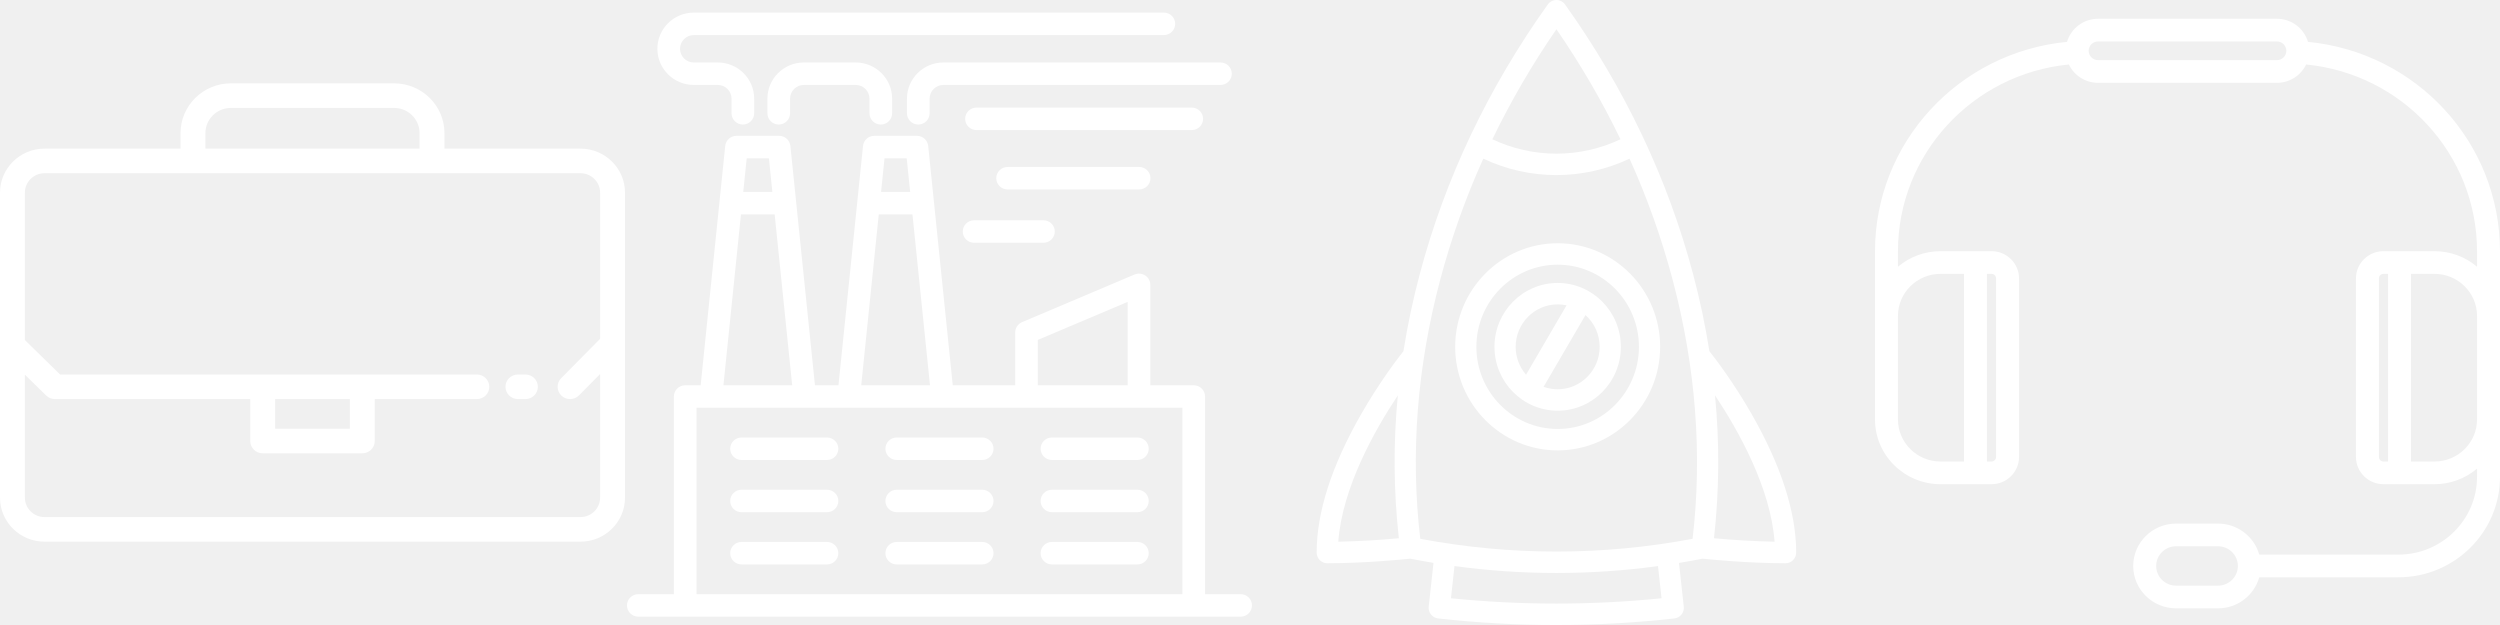
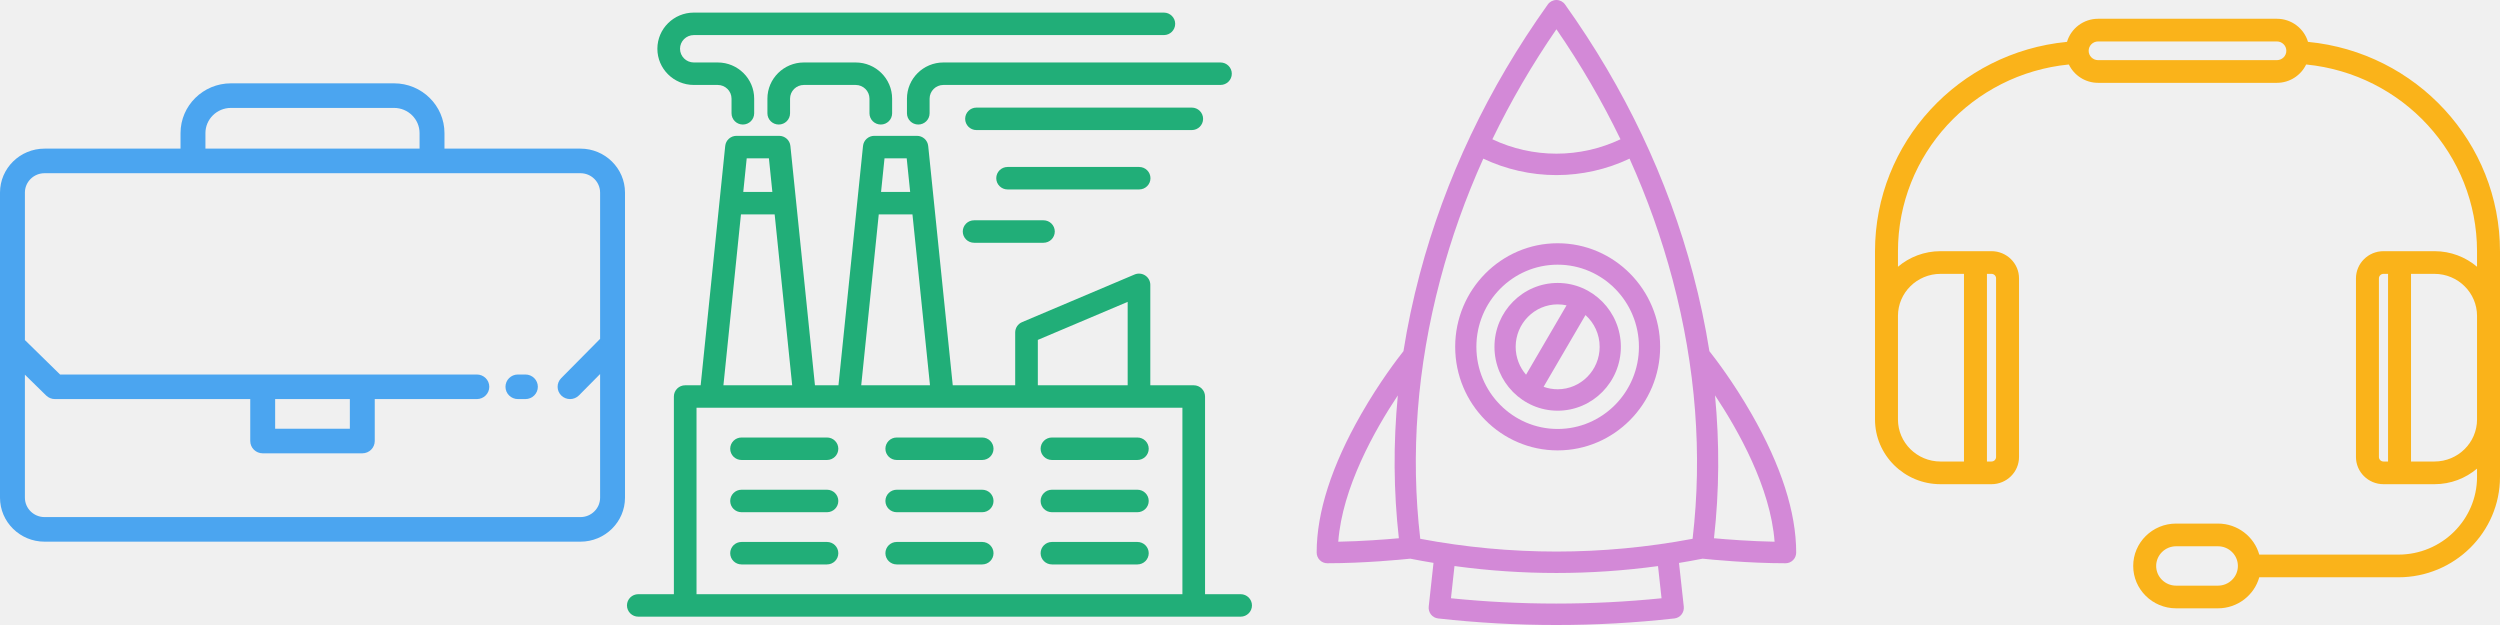
- <svg xmlns="http://www.w3.org/2000/svg" height="75" width="300" viewBox="0 0 300 75">
-   <path d="M186.92 29.19c-6.781 0-12.298 5.576-12.298 12.429 0 6.853 5.517 12.428 12.297 12.428 6.781 0 12.298-5.575 12.298-12.428 0-6.853-5.517-12.429-12.298-12.429zm0 22.286c-5.378 0-9.754-4.422-9.754-9.857 0-5.436 4.376-9.857 9.753-9.857 5.378 0 9.753 4.421 9.753 9.857 0 5.435-4.375 9.857-9.753 9.857z" fill="#fff" />
-   <path d="M186.92 33.954c-4.182 0-7.584 3.438-7.584 7.665 0 4.226 3.402 7.665 7.583 7.665 4.182 0 7.584-3.439 7.584-7.665 0-4.227-3.402-7.665-7.584-7.665zm0 2.571c.365 0 .722.04 1.066.116l-4.86 8.325a5.102 5.102 0 0 1-1.246-3.347c0-2.809 2.26-5.094 5.04-5.094zm0 10.187a4.97 4.97 0 0 1-1.689-.294l5.028-8.61a5.106 5.106 0 0 1 1.7 3.81c0 2.81-2.26 5.094-5.04 5.094z" fill="#fff" />
-   <path d="M210.194 49.684c-2.193-3.83-4.362-6.656-5.066-7.543a92.136 92.136 0 0 0-1.955-9.24c-3.032-11.436-8.203-22.326-15.37-32.367A1.268 1.268 0 0 0 186.77 0a1.27 1.27 0 0 0-1.032.533c-7.167 10.042-12.338 20.932-15.37 32.369a92.144 92.144 0 0 0-1.955 9.24c-.704.886-2.873 3.712-5.066 7.542-3.549 6.197-5.348 11.79-5.348 16.62 0 .71.57 1.286 1.272 1.286 4.456 0 8.973-.446 9.958-.549.93.183 1.86.35 2.79.504l-.574 5.25c-.036.338.061.678.272.944.211.266.518.437.854.474a127.94 127.94 0 0 0 28.357 0c.335-.037.642-.208.853-.474.211-.266.309-.606.272-.945l-.574-5.242a92.508 92.508 0 0 0 2.832-.51c.985.102 5.502.548 9.958.548.703 0 1.272-.575 1.272-1.286 0-4.83-1.8-10.422-5.348-16.62zM186.771 3.51a100.175 100.175 0 0 1 7.687 13.203 18 18 0 0 1-7.688 1.727c-2.661 0-5.295-.595-7.687-1.727a100.173 100.173 0 0 1 7.688-13.203zm-19.03 43.937a82.53 82.53 0 0 0 .122 17.143 107.3 107.3 0 0 1-7.27.416c.478-6.474 4.361-13.37 7.147-17.56zm31.643 24.345c-8.39.85-16.878.85-25.268 0l.422-3.866a90.302 90.302 0 0 0 24.423.005l.423 3.861zm3.727-7.136a87.964 87.964 0 0 1-32.68 0c-1.191-10.145-.386-20.598 2.395-31.089a93.866 93.866 0 0 1 5.17-14.529 20.53 20.53 0 0 0 8.774 1.973c3.038 0 6.045-.68 8.775-1.973a93.856 93.856 0 0 1 5.17 14.53c2.782 10.49 3.587 20.943 2.396 31.088zm2.568-.066a82.541 82.541 0 0 0 .122-17.148c2.787 4.186 6.67 11.08 7.148 17.564a106.857 106.857 0 0 1-7.27-.416z" fill="#fff" />
-   <g fill="#fff">
-     <path d="M69.656 17.836h-16.32v-1.862c0-3.294-2.714-5.974-6.05-5.974H27.714c-3.336 0-6.05 2.68-6.05 5.974v1.862H5.343C2.398 17.836 0 20.202 0 23.112v36.612C0 62.633 2.398 65 5.344 65h64.312C72.602 65 75 62.633 75 59.724V23.112c0-2.91-2.398-5.276-5.344-5.276zM24.65 15.974c0-1.668 1.374-3.024 3.063-3.024h19.572c1.689 0 3.063 1.356 3.063 3.024v1.861H24.65v-1.861zm47.361 43.75c0 1.282-1.057 2.326-2.356 2.326H5.344c-1.299 0-2.356-1.044-2.356-2.326V44.962l2.552 2.5c.28.274.658.428 1.052.428H30.03v5.033c0 .815.669 1.475 1.494 1.475h11.952c.825 0 1.494-.66 1.494-1.475V47.89h12.251c.825 0 1.494-.66 1.494-1.475 0-.815-.669-1.475-1.494-1.475H7.208l-4.22-4.134V23.112c0-1.283 1.057-2.326 2.356-2.326h64.311c1.3 0 2.357 1.043 2.357 2.326v17.55l-4.673 4.722a1.462 1.462 0 0 0 .025 2.086 1.503 1.503 0 0 0 2.113-.025l2.535-2.561v14.84zm-38.994-8.276V47.89h8.964v3.558h-8.964z" />
-     <path d="M63.048 44.94h-.897c-.825 0-1.494.66-1.494 1.475 0 .814.67 1.475 1.494 1.475h.897c.825 0 1.494-.66 1.494-1.475 0-.815-.67-1.475-1.494-1.475z" />
+ <svg xmlns="http://www.w3.org/2000/svg" id="svg2" enable-background="new 0 0 437.501 437.501" viewBox="0 0 464 116" version="1.1" width="464" height="116">
+   <defs id="defs14" />
+   <path style="fill:#d389d7;fill-opacity:1" d="m 289.102,45.147 c -10.488,0 -19.02,8.623 -19.02,19.223 0,10.6 8.532,19.223 19.02,19.223 10.488,0 19.02,-8.623 19.02,-19.223 0,-10.6 -8.532,-19.223 -19.02,-19.223 z m 0,34.469 c -8.318,0 -15.085,-6.839 -15.085,-15.246 0,-8.407 6.767,-15.246 15.085,-15.246 8.318,0 15.085,6.839 15.085,15.246 0,8.407 -6.767,15.246 -15.085,15.246 z" id="path6" />
+   <path style="fill:#d389d7;fill-opacity:1" d="m 289.102,52.515 c -6.468,0 -11.73,5.318 -11.73,11.855 0,6.537 5.262,11.855 11.73,11.855 6.468,0 11.73,-5.318 11.73,-11.855 0,-6.537 -5.262,-11.855 -11.73,-11.855 z m 0,3.977 c 0.566,0 1.118,0.063 1.65,0.179 l -7.518,12.875 c -1.198,-1.386 -1.926,-3.196 -1.926,-5.176 0,-4.344 3.497,-7.878 7.795,-7.878 z m 0,15.756 c -0.916,0 -1.794,-0.162 -2.611,-0.456 l 7.775,-13.316 c 1.612,1.445 2.63,3.551 2.63,5.894 0,4.344 -3.497,7.878 -7.795,7.878 z" id="path8" />
+   <path style="fill:#d389d7;fill-opacity:1" d="m 325.101,76.845 c -3.392,-5.924 -6.747,-10.295 -7.837,-11.667 -0.751,-4.753 -1.758,-9.52 -3.022,-14.29 C 309.552,33.2 301.553,16.356 290.469,0.825 290.098,0.307 289.505,0 288.872,0 c -0.632,0 -1.226,0.307 -1.596,0.825 -11.085,15.53 -19.084,32.374 -23.773,50.063 -1.265,4.77 -2.272,9.537 -3.022,14.29 -1.09,1.372 -4.445,5.742 -7.837,11.667 -5.488,9.585 -8.271,18.234 -8.271,25.706 0,1.098 0.881,1.989 1.968,1.989 6.892,0 13.878,-0.689 15.402,-0.849 1.437,0.282 2.876,0.542 4.315,0.779 l -0.887,8.119 c -0.057,0.524 0.094,1.05 0.42,1.462 0.326,0.411 0.801,0.675 1.32,0.733 7.275,0.812 14.603,1.217 21.93,1.217 7.327,0 14.654,-0.406 21.929,-1.217 0.519,-0.058 0.993,-0.322 1.32,-0.733 0.326,-0.412 0.477,-0.938 0.42,-1.462 l -0.887,-8.108 c 1.461,-0.24 2.922,-0.503 4.38,-0.79 1.523,0.16 8.51,0.849 15.402,0.849 1.087,0 1.968,-0.89 1.968,-1.989 -7.8e-4,-7.472 -2.783,-16.121 -8.272,-25.706 z M 288.872,5.429 c 4.532,6.587 8.5,13.406 11.89,20.421 -3.7,1.751 -7.774,2.671 -11.891,2.671 -4.117,0 -8.19,-0.92 -11.889,-2.671 3.39,-7.015 7.358,-13.835 11.89,-20.421 z m -29.434,67.955 c -0.856,8.93 -0.793,17.791 0.19,26.515 -2.426,0.22 -6.765,0.558 -11.245,0.643 0.739,-10.013 6.745,-20.678 11.054,-27.158 z m 48.943,37.654 c -12.977,1.313 -26.105,1.313 -39.082,0 l 0.654,-5.98 c 6.293,0.859 12.606,1.288 18.92,1.288 6.292,0 12.584,-0.427 18.855,-1.279 l 0.653,5.971 z m 5.764,-11.037 c -16.777,3.157 -33.769,3.157 -50.545,0 -1.842,-15.69 -0.597,-31.858 3.704,-48.083 2.032,-7.665 4.704,-15.169 7.996,-22.472 4.223,2.001 8.873,3.052 13.571,3.052 4.698,0 9.349,-1.051 13.572,-3.053 3.292,7.303 5.964,14.807 7.997,22.473 4.302,16.225 5.547,32.393 3.705,48.083 z m 3.971,-0.102 c 0.984,-8.726 1.046,-17.589 0.19,-26.522 4.309,6.475 10.317,17.138 11.056,27.165 -4.477,-0.085 -8.818,-0.424 -11.245,-0.643 z" id="path10" />
+   <g id="g4185" transform="matrix(0.2265625,0,0,0.2236801,0,0.738007)" style="fill:#4ba5f0;fill-opacity:1">
+     <g id="g4137" style="fill:#4ba5f0;fill-opacity:1">
+       <g id="g4139" style="fill:#4ba5f0;fill-opacity:1">
+         <path id="path4141" d="m 475.515,120.027 -111.403,0 0,-12.873 c 0,-22.777 -18.53,-41.307 -41.307,-41.307 l -133.61,0 c -22.777,0 -41.307,18.53 -41.307,41.307 l 0,12.873 -111.403,0 C 16.367,120.027 0,136.393 0,156.511 l 0,253.156 c 0,20.118 16.367,36.485 36.485,36.485 l 439.03,0 c 20.118,0 36.485,-16.367 36.485,-36.485 l 0,-253.156 c 0,-20.118 -16.368,-36.484 -36.485,-36.484 z M 168.287,107.153 c 0,-11.529 9.379,-20.908 20.908,-20.908 l 133.61,0 c 11.529,0 20.908,9.379 20.908,20.908 l 0,12.873 -175.426,0 0,-12.873 z m 323.315,302.515 c 0,8.87 -7.216,16.086 -16.086,16.086 l -439.031,0 c -8.87,0 -16.086,-7.216 -16.086,-16.086 l 0,-102.073 17.42,17.287 c 1.91,1.896 4.493,2.96 7.184,2.96 l 160.001,0 0,34.802 c 0,5.633 4.566,10.199 10.199,10.199 l 81.594,0 c 5.632,0 10.199,-4.566 10.199,-10.199 l 0,-34.802 83.633,0 c 5.632,0 10.199,-4.566 10.199,-10.199 0,-5.633 -4.567,-10.199 -10.199,-10.199 l -341.425,0 -28.806,-28.585 0,-122.348 c 0,-8.87 7.217,-16.086 16.086,-16.086 l 439.03,0 c 8.87,0 16.086,7.216 16.086,16.086 l 0,121.355 -31.898,32.648 c -3.937,4.029 -3.861,10.486 0.167,14.423 1.984,1.938 4.556,2.904 7.126,2.904 2.651,0 5.297,-1.026 7.296,-3.072 l 17.31,-17.714 0,102.613 z m -266.2,-57.224 0,-24.603 61.195,0 0,24.603 -61.195,0 z" style="fill:#4ba5f0;fill-opacity:1" />
+       </g>
+     </g>
+     <g id="g4143" style="fill:#4ba5f0;fill-opacity:1">
+       <g id="g4145" style="fill:#4ba5f0;fill-opacity:1">
+         <path id="path4147" d="m 430.406,307.443 -6.12,0 c -5.632,0 -10.199,4.566 -10.199,10.199 0,5.633 4.567,10.199 10.199,10.199 l 6.12,0 c 5.632,0 10.199,-4.566 10.199,-10.199 10e-4,-5.633 -4.567,-10.199 -10.199,-10.199 z" style="fill:#4ba5f0;fill-opacity:1" />
+       </g>
+     </g>
+     <g id="g4149" style="fill:#4ba5f0;fill-opacity:1" />
+     <g id="g4151" style="fill:#4ba5f0;fill-opacity:1" />
+     <g id="g4153" style="fill:#4ba5f0;fill-opacity:1" />
+     <g id="g4155" style="fill:#4ba5f0;fill-opacity:1" />
+     <g id="g4157" style="fill:#4ba5f0;fill-opacity:1" />
+     <g id="g4159" style="fill:#4ba5f0;fill-opacity:1" />
+     <g id="g4161" style="fill:#4ba5f0;fill-opacity:1" />
+     <g id="g4163" style="fill:#4ba5f0;fill-opacity:1" />
+     <g id="g4165" style="fill:#4ba5f0;fill-opacity:1" />
+     <g id="g4167" style="fill:#4ba5f0;fill-opacity:1" />
+     <g id="g4169" style="fill:#4ba5f0;fill-opacity:1" />
+     <g id="g4171" style="fill:#4ba5f0;fill-opacity:1" />
+     <g id="g4173" style="fill:#4ba5f0;fill-opacity:1" />
+     <g id="g4175" style="fill:#4ba5f0;fill-opacity:1" />
+     <g id="g4177" style="fill:#4ba5f0;fill-opacity:1" />
  </g>
-   <g fill="#fff">
-     <path d="M99.24 52.5H88.982c-.75 0-1.358.604-1.358 1.35 0 .744.608 1.348 1.358 1.348H99.24c.75 0 1.36-.604 1.36-1.349s-.61-1.349-1.36-1.349zm0 6.267H88.982c-.75 0-1.358.604-1.358 1.35 0 .744.608 1.348 1.358 1.348H99.24c.75 0 1.36-.604 1.36-1.349s-.61-1.349-1.36-1.349zm0 6.267H88.982c-.75 0-1.358.604-1.358 1.35 0 .744.608 1.348 1.358 1.348H99.24c.75 0 1.36-.604 1.36-1.349s-.61-1.349-1.36-1.349zM117.864 52.5h-10.256c-.75 0-1.359.604-1.359 1.35 0 .744.608 1.348 1.359 1.348h10.256c.75 0 1.359-.604 1.359-1.349s-.609-1.349-1.36-1.349zm0 6.267h-10.256c-.75 0-1.359.604-1.359 1.35 0 .744.608 1.348 1.359 1.348h10.256c.75 0 1.359-.604 1.359-1.349s-.609-1.349-1.36-1.349zm0 6.267h-10.256c-.75 0-1.359.604-1.359 1.35 0 .744.608 1.348 1.359 1.348h10.256c.75 0 1.359-.604 1.359-1.349s-.609-1.349-1.36-1.349zM136.488 52.5h-10.256c-.75 0-1.359.604-1.359 1.35 0 .744.609 1.348 1.36 1.348h10.255c.75 0 1.359-.604 1.359-1.349s-.609-1.349-1.359-1.349zm0 6.267h-10.256c-.75 0-1.359.604-1.359 1.35 0 .744.609 1.348 1.36 1.348h10.255c.75 0 1.359-.604 1.359-1.349s-.609-1.349-1.359-1.349zm0 6.267h-10.256c-.75 0-1.359.604-1.359 1.35 0 .744.609 1.348 1.36 1.348h10.255c.75 0 1.359-.604 1.359-1.349s-.609-1.349-1.359-1.349zm3.176-63.522H83.258c-2.411 0-4.373 1.947-4.373 4.341s1.962 4.341 4.373 4.341h2.87a1.65 1.65 0 0 1 1.656 1.644v1.757c0 .745.608 1.35 1.359 1.35.75 0 1.358-.605 1.358-1.35v-1.757c0-2.394-1.961-4.341-4.372-4.341h-2.871a1.651 1.651 0 0 1-1.655-1.644 1.65 1.65 0 0 1 1.655-1.643h56.406c.75 0 1.359-.604 1.359-1.35 0-.744-.609-1.348-1.36-1.348z" />
-     <path d="M102.682 7.497h-6.22c-2.41 0-4.372 1.947-4.372 4.34v1.758c0 .745.608 1.35 1.358 1.35.75 0 1.36-.605 1.36-1.35v-1.757a1.65 1.65 0 0 1 1.654-1.644h6.22a1.65 1.65 0 0 1 1.655 1.644v1.757c0 .745.609 1.35 1.359 1.35s1.359-.605 1.359-1.35v-1.757c0-2.394-1.962-4.341-4.373-4.341zm43.776 0h-33.251c-2.411 0-4.372 1.947-4.372 4.34v1.758c0 .745.608 1.35 1.358 1.35.75 0 1.36-.605 1.36-1.35v-1.757a1.65 1.65 0 0 1 1.654-1.644h33.25c.751 0 1.36-.603 1.36-1.349 0-.744-.609-1.348-1.36-1.348z" />
-     <path d="M143.013 12.911h-25.835c-.75 0-1.359.604-1.359 1.35 0 .744.609 1.348 1.36 1.348h25.834c.75 0 1.359-.604 1.359-1.349s-.609-1.349-1.36-1.349zm-6.315 7.125H120.91c-.75 0-1.359.604-1.359 1.349s.608 1.349 1.359 1.349h15.788c.75 0 1.358-.604 1.358-1.35 0-.744-.608-1.348-1.358-1.348zm-11.482 6.398h-8.325c-.75 0-1.359.604-1.359 1.35 0 .744.609 1.348 1.359 1.348h8.325c.75 0 1.358-.604 1.358-1.349s-.608-1.349-1.358-1.349z" />
-     <path d="M148.877 71.302h-4.27v-23.72c0-.745-.61-1.349-1.36-1.349h-5.21v-12.05c0-.454-.229-.876-.61-1.126a1.368 1.368 0 0 0-1.281-.116l-13.497 5.715c-.501.212-.826.7-.826 1.24v6.337h-7.493l-2.946-28.72a1.355 1.355 0 0 0-1.352-1.213h-5.118c-.697 0-1.281.524-1.352 1.213l-2.946 28.72h-2.822l-2.947-28.72a1.355 1.355 0 0 0-1.351-1.213h-5.118c-.697 0-1.281.524-1.352 1.213l-2.946 28.72h-1.856c-.75 0-1.359.604-1.359 1.35v23.719h-4.27c-.75 0-1.36.604-1.36 1.349S75.846 74 76.596 74h72.282c.75 0 1.359-.604 1.359-1.349s-.609-1.35-1.359-1.35zm-24.336-30.514l10.779-4.564v10.01h-10.78v-5.446zm-18.4-21.79h2.664l.414 4.035h-3.491l.414-4.035zm-.69 6.733h4.044l2.103 20.502h-8.25l2.103-20.502zm-15.846-6.733h2.664l.414 4.035H89.19l.414-4.035zm-.69 6.733h4.044l2.103 20.502h-8.25l2.103-20.502zm52.974 45.57H83.583v-22.37h58.306V71.3z" />
+   <g id="g4341" transform="matrix(0.2265625,0,0,0.2249276,116.3647,0.814258)" style="fill:#21ae78;fill-opacity:1">
+     <g id="g4209" style="fill:#21ae78;fill-opacity:1">
+       <g id="g4211" style="fill:#21ae78;fill-opacity:1">
+         <path id="path4213" d="m 163.865,357.388 -70.014,0 c -5.123,0 -9.276,4.153 -9.276,9.276 0,5.123 4.153,9.276 9.276,9.276 l 70.013,0 c 5.123,0 9.276,-4.153 9.276,-9.276 0,-5.123 -4.152,-9.276 -9.275,-9.276 z" style="fill:#21ae78;fill-opacity:1" />
+       </g>
+     </g>
+     <g id="g4215" style="fill:#21ae78;fill-opacity:1">
+       <g id="g4217" style="fill:#21ae78;fill-opacity:1">
+         <path id="path4219" d="m 163.865,400.481 -70.014,0 c -5.123,0 -9.276,4.153 -9.276,9.276 0,5.123 4.153,9.276 9.276,9.276 l 70.013,0 c 5.123,0 9.276,-4.153 9.276,-9.276 0,-5.123 -4.152,-9.276 -9.275,-9.276 z" style="fill:#21ae78;fill-opacity:1" />
+       </g>
+     </g>
+     <g id="g4221" style="fill:#21ae78;fill-opacity:1">
+       <g id="g4223" style="fill:#21ae78;fill-opacity:1">
+         <path id="path4225" d="m 163.865,443.574 -70.014,0 c -5.123,0 -9.276,4.153 -9.276,9.276 0,5.123 4.153,9.276 9.276,9.276 l 70.013,0 c 5.123,0 9.276,-4.153 9.276,-9.276 0,-5.123 -4.152,-9.276 -9.275,-9.276 z" style="fill:#21ae78;fill-opacity:1" />
+       </g>
+     </g>
+     <g id="g4227" style="fill:#21ae78;fill-opacity:1">
+       <g id="g4229" style="fill:#21ae78;fill-opacity:1">
+         <path id="path4231" d="m 291.007,357.388 -70.014,0 c -5.123,0 -9.276,4.153 -9.276,9.276 0,5.123 4.153,9.276 9.276,9.276 l 70.014,0 c 5.123,0 9.276,-4.153 9.276,-9.276 0,-5.123 -4.153,-9.276 -9.276,-9.276 z" style="fill:#21ae78;fill-opacity:1" />
+       </g>
+     </g>
+     <g id="g4233" style="fill:#21ae78;fill-opacity:1">
+       <g id="g4235" style="fill:#21ae78;fill-opacity:1">
+         <path id="path4237" d="m 291.007,400.481 -70.014,0 c -5.123,0 -9.276,4.153 -9.276,9.276 0,5.123 4.153,9.276 9.276,9.276 l 70.014,0 c 5.123,0 9.276,-4.153 9.276,-9.276 0,-5.123 -4.153,-9.276 -9.276,-9.276 z" style="fill:#21ae78;fill-opacity:1" />
+       </g>
+     </g>
+     <g id="g4239" style="fill:#21ae78;fill-opacity:1">
+       <g id="g4241" style="fill:#21ae78;fill-opacity:1">
+         <path id="path4243" d="m 291.007,443.574 -70.014,0 c -5.123,0 -9.276,4.153 -9.276,9.276 0,5.123 4.153,9.276 9.276,9.276 l 70.014,0 c 5.123,0 9.276,-4.153 9.276,-9.276 0,-5.123 -4.153,-9.276 -9.276,-9.276 z" style="fill:#21ae78;fill-opacity:1" />
+       </g>
+     </g>
+     <g id="g4245" style="fill:#21ae78;fill-opacity:1">
+       <g id="g4247" style="fill:#21ae78;fill-opacity:1">
+         <path id="path4249" d="m 418.149,357.388 -70.013,0 c -5.123,0 -9.276,4.153 -9.276,9.276 0,5.123 4.153,9.276 9.276,9.276 l 70.013,0 c 5.123,0 9.276,-4.153 9.276,-9.276 -0.001,-5.123 -4.154,-9.276 -9.276,-9.276 z" style="fill:#21ae78;fill-opacity:1" />
+       </g>
+     </g>
+     <g id="g4251" style="fill:#21ae78;fill-opacity:1">
+       <g id="g4253" style="fill:#21ae78;fill-opacity:1">
+         <path id="path4255" d="m 418.149,400.481 -70.013,0 c -5.123,0 -9.276,4.153 -9.276,9.276 0,5.123 4.153,9.276 9.276,9.276 l 70.013,0 c 5.123,0 9.276,-4.153 9.276,-9.276 -0.001,-5.123 -4.154,-9.276 -9.276,-9.276 z" style="fill:#21ae78;fill-opacity:1" />
+       </g>
+     </g>
+     <g id="g4257" style="fill:#21ae78;fill-opacity:1">
+       <g id="g4259" style="fill:#21ae78;fill-opacity:1">
+         <path id="path4261" d="m 418.149,443.574 -70.013,0 c -5.123,0 -9.276,4.153 -9.276,9.276 0,5.123 4.153,9.276 9.276,9.276 l 70.013,0 c 5.123,0 9.276,-4.153 9.276,-9.276 -0.001,-5.123 -4.154,-9.276 -9.276,-9.276 z" style="fill:#21ae78;fill-opacity:1" />
+       </g>
+     </g>
+     <g id="g4263" style="fill:#21ae78;fill-opacity:1">
+       <g id="g4265" style="fill:#21ae78;fill-opacity:1">
+         <path id="path4267" d="m 439.829,6.776 -385.065,0 c -16.46,0 -29.852,13.392 -29.852,29.852 0,16.46 13.392,29.852 29.852,29.852 l 19.599,0 c 6.23,0 11.298,5.068 11.298,11.298 l 0,12.087 c 0,5.123 4.153,9.276 9.276,9.276 5.123,0 9.276,-4.153 9.276,-9.276 l 0,-12.087 c 0,-16.459 -13.391,-29.85 -29.85,-29.85 l -19.599,0 c -6.231,0 -11.3,-5.07 -11.3,-11.3 0,-6.231 5.07,-11.3 11.3,-11.3 l 385.065,0 c 5.123,0 9.276,-4.153 9.276,-9.276 0,-5.123 -4.153,-9.276 -9.276,-9.276 z" style="fill:#21ae78;fill-opacity:1" />
+       </g>
+     </g>
+     <g id="g4269" style="fill:#21ae78;fill-opacity:1">
+       <g id="g4271" style="fill:#21ae78;fill-opacity:1">
+         <path id="path4273" d="m 187.368,47.929 -42.463,0 c -16.459,0 -29.85,13.391 -29.85,29.85 l 0,12.087 c 0,5.123 4.153,9.276 9.276,9.276 5.123,0 9.276,-4.153 9.276,-9.276 l 0,-12.088 c 0,-6.23 5.068,-11.298 11.298,-11.298 l 42.463,0 c 6.23,0 11.298,5.068 11.298,11.298 l 0,12.087 c 0,5.123 4.153,9.276 9.276,9.276 5.123,0 9.276,-4.153 9.276,-9.276 l 0,-12.087 C 217.217,61.319 203.827,47.929 187.368,47.929 Z" style="fill:#21ae78;fill-opacity:1" />
+       </g>
+     </g>
+     <g id="g4275" style="fill:#21ae78;fill-opacity:1">
+       <g id="g4277" style="fill:#21ae78;fill-opacity:1">
+         <path id="path4279" d="m 486.208,47.929 -226.992,0 c -16.459,0 -29.848,13.391 -29.848,29.85 l 0,12.087 c 0,5.123 4.153,9.276 9.276,9.276 5.123,0 9.276,-4.153 9.276,-9.276 l 0,-12.088 c 0,-6.23 5.068,-11.298 11.298,-11.298 l 226.991,0 c 5.123,0 9.276,-4.153 9.276,-9.276 -0.001,-5.122 -4.154,-9.275 -9.277,-9.275 z" style="fill:#21ae78;fill-opacity:1" />
+       </g>
+     </g>
+     <g id="g4281" style="fill:#21ae78;fill-opacity:1">
+       <g id="g4283" style="fill:#21ae78;fill-opacity:1">
+         <path id="path4285" d="m 462.692,85.162 -176.366,0 c -5.123,0 -9.276,4.153 -9.276,9.276 0,5.123 4.153,9.276 9.276,9.276 l 176.367,0 c 5.123,0 9.276,-4.153 9.276,-9.276 -10e-4,-5.123 -4.154,-9.276 -9.277,-9.276 z" style="fill:#21ae78;fill-opacity:1" />
+       </g>
+     </g>
+     <g id="g4287" style="fill:#21ae78;fill-opacity:1">
+       <g id="g4289" style="fill:#21ae78;fill-opacity:1">
+         <path id="path4291" d="m 419.58,134.152 -107.779,0 c -5.123,0 -9.276,4.153 -9.276,9.276 0,5.123 4.153,9.276 9.276,9.276 l 107.779,0 c 5.124,0 9.276,-4.153 9.276,-9.276 -10e-4,-5.123 -4.154,-9.276 -9.276,-9.276 z" style="fill:#21ae78;fill-opacity:1" />
+       </g>
+     </g>
+     <g id="g4293" style="fill:#21ae78;fill-opacity:1">
+       <g id="g4295" style="fill:#21ae78;fill-opacity:1">
+         <path id="path4297" d="m 341.196,178.151 -56.83,0 c -5.123,0 -9.276,4.153 -9.276,9.276 0,5.123 4.153,9.276 9.276,9.276 l 56.83,0 c 5.123,0 9.276,-4.153 9.276,-9.276 0,-5.123 -4.153,-9.276 -9.276,-9.276 z" style="fill:#21ae78;fill-opacity:1" />
+       </g>
+     </g>
+     <g id="g4299" style="fill:#21ae78;fill-opacity:1">
+       <g id="g4301" style="fill:#21ae78;fill-opacity:1">
+         <path id="path4303" d="m 502.724,486.672 -29.156,0 0,-163.104 c 0,-5.123 -4.153,-9.276 -9.276,-9.276 l -35.566,0 0,-82.864 c 0,-3.115 -1.563,-6.022 -4.163,-7.74 -2.598,-1.717 -5.887,-2.013 -8.751,-0.793 l -92.14,39.294 c -3.418,1.458 -5.637,4.816 -5.637,8.532 l 0,43.57 -51.152,0 -20.113,-197.49 c -0.482,-4.734 -4.47,-8.336 -9.228,-8.336 l -34.939,0 c -4.759,0 -8.745,3.602 -9.228,8.336 l -20.114,197.491 -19.264,0 -20.115,-197.491 c -0.482,-4.734 -4.47,-8.336 -9.228,-8.336 l -34.937,0 c -4.759,0 -8.746,3.602 -9.228,8.336 l -20.115,197.491 -12.667,0 c -5.123,0 -9.276,4.153 -9.276,9.276 l 0,163.105 -29.155,0 c -5.123,0 -9.276,4.153 -9.276,9.276 0,5.123 4.153,9.276 9.276,9.276 l 493.448,0 c 5.123,0 9.276,-4.153 9.276,-9.276 0,-5.124 -4.153,-9.277 -9.276,-9.277 z M 336.587,276.85 l 73.588,-31.382 0,68.824 -73.588,0 0,-37.442 z m -125.603,-149.833 18.179,0 2.826,27.743 -23.831,0 2.826,-27.743 z m -4.717,46.295 27.61,0 14.358,140.98 -56.326,0 14.358,-140.98 z m -108.171,-46.295 18.181,0 2.826,27.743 -23.833,0 2.826,-27.743 z m -4.715,46.295 27.611,0 14.358,140.98 -56.328,0 14.359,-140.98 z m 361.637,313.36 -398.035,0 0,-153.829 398.035,0 0,153.829 z" style="fill:#21ae78;fill-opacity:1" />
+       </g>
+     </g>
+     <g id="g4305" style="fill:#21ae78;fill-opacity:1" />
+     <g id="g4307" style="fill:#21ae78;fill-opacity:1" />
+     <g id="g4309" style="fill:#21ae78;fill-opacity:1" />
+     <g id="g4311" style="fill:#21ae78;fill-opacity:1" />
+     <g id="g4313" style="fill:#21ae78;fill-opacity:1" />
+     <g id="g4315" style="fill:#21ae78;fill-opacity:1" />
+     <g id="g4317" style="fill:#21ae78;fill-opacity:1" />
+     <g id="g4319" style="fill:#21ae78;fill-opacity:1" />
+     <g id="g4321" style="fill:#21ae78;fill-opacity:1" />
+     <g id="g4323" style="fill:#21ae78;fill-opacity:1" />
+     <g id="g4325" style="fill:#21ae78;fill-opacity:1" />
+     <g id="g4327" style="fill:#21ae78;fill-opacity:1" />
+     <g id="g4329" style="fill:#21ae78;fill-opacity:1" />
+     <g id="g4331" style="fill:#21ae78;fill-opacity:1" />
+     <g id="g4333" style="fill:#21ae78;fill-opacity:1" />
  </g>
-   <path d="M299.999 30.164c0-13.054-10.03-23.884-23.04-25.14a3.888 3.888 0 0 0-3.733-2.772h-21.452a3.888 3.888 0 0 0-3.733 2.772C235.031 6.282 225 17.112 225 30.164v20.172c0 4.283 3.527 7.768 7.861 7.768h6.12c1.821 0 3.303-1.464 3.303-3.264V33.405c0-1.8-1.482-3.264-3.303-3.264h-6.12a7.88 7.88 0 0 0-5.106 1.87v-1.847c0-11.63 8.923-21.282 20.507-22.426a3.894 3.894 0 0 0 3.512 2.202h21.452c1.55 0 2.887-.903 3.512-2.202 11.583 1.143 20.506 10.795 20.506 22.426v1.845a7.88 7.88 0 0 0-5.105-1.868h-6.12c-1.821 0-3.303 1.464-3.303 3.264V54.84c0 1.8 1.482 3.264 3.303 3.264h6.12a7.88 7.88 0 0 0 5.106-1.87v.991c0 5.144-4.235 9.329-9.44 9.329h-16.692a5.145 5.145 0 0 0-4.957-3.724h-5.025c-2.837 0-5.146 2.28-5.146 5.085 0 2.804 2.309 5.085 5.146 5.085h5.025a5.145 5.145 0 0 0 4.957-3.724h16.693c6.724 0 12.194-5.406 12.194-12.05V30.163zm-60.47 3.24V54.84a.545.545 0 0 1-.548.541h-.548V32.863h.548c.302 0 .548.243.548.542zm-6.668-.54h2.817v22.518h-2.817c-2.816 0-5.106-2.264-5.106-5.046V37.909c0-2.782 2.29-5.046 5.106-5.046zm40.365-25.647h-21.452a1.13 1.13 0 0 1-1.135-1.121 1.13 1.13 0 0 1 1.135-1.122h21.452a1.13 1.13 0 0 1 1.135 1.122 1.13 1.13 0 0 1-1.135 1.121zm12.245 47.623V33.405c0-.299.246-.542.548-.542h.548v22.519h-.548a.545.545 0 0 1-.548-.542zm-19.315 15.438h-5.025c-1.318 0-2.39-1.06-2.39-2.363s1.072-2.363 2.39-2.363h5.025c1.318 0 2.391 1.06 2.391 2.363s-1.073 2.363-2.391 2.363zm25.983-14.896h-2.817V32.863h2.817c2.815 0 5.106 2.264 5.106 5.046v12.427c0 2.782-2.29 5.046-5.106 5.046z" fill="#fff" />
+   <path id="path4454" d="m 463.998,46.653 c 0,-20.189 -15.513,-36.939 -35.635,-38.883 -0.729,-2.473 -3.039,-4.287 -5.774,-4.287 l -33.179,0 c -2.735,0 -5.045,1.814 -5.773,4.287 C 363.514,9.716 348,26.467 348,46.653 l 0,31.199 c 0,6.625 5.454,12.015 12.158,12.015 l 9.465,0 c 2.817,0 5.108,-2.265 5.108,-5.048 l 0,-33.153 c 0,-2.784 -2.292,-5.048 -5.108,-5.048 l -9.465,0 c -3.013,0 -5.771,1.091 -7.897,2.891 l 0,-2.856 c 0,-17.986 13.801,-32.915 31.717,-34.685 0.966,2.01 3.034,3.406 5.432,3.406 l 33.179,0 c 2.398,0 4.466,-1.396 5.432,-3.406 17.915,1.768 31.715,16.697 31.715,34.685 l 0,2.855 c -2.126,-1.799 -4.884,-2.89 -7.896,-2.89 l -9.465,0 c -2.817,0 -5.108,2.265 -5.108,5.048 l 0,33.153 c 0,2.784 2.292,5.048 5.108,5.048 l 9.465,0 c 3.013,0 5.771,-1.091 7.898,-2.891 l 0,1.532 c 0,7.955 -6.55,14.427 -14.6,14.427 l -25.818,0 c -0.934,-3.318 -4.017,-5.76 -7.667,-5.76 l -7.771,0 c -4.389,0 -7.959,3.528 -7.959,7.865 0,4.337 3.57,7.865 7.959,7.865 l 7.771,0 c 3.651,0 6.733,-2.442 7.667,-5.76 l 25.818,0 C 455.539,107.147 464,98.786 464,88.509 l 0,-41.856 z m -93.527,5.013 0,33.153 c 0,0.462 -0.38,0.837 -0.847,0.837 l -0.847,0 0,-34.828 0.847,0 c 0.467,0 0.847,0.376 0.847,0.837 z m -10.313,-0.837 4.357,0 0,34.828 -4.357,0 c -4.355,0 -7.897,-3.501 -7.897,-7.804 l 0,-19.219 c 0,-4.303 3.543,-7.804 7.897,-7.804 z m 62.431,-39.666 -33.179,0 c -0.968,0 -1.755,-0.778 -1.755,-1.735 0,-0.956 0.787,-1.735 1.755,-1.735 l 33.179,0 c 0.968,0 1.756,0.778 1.756,1.735 0,0.956 -0.788,1.735 -1.756,1.735 z m 18.939,73.656 0,-33.153 c 0,-0.462 0.38,-0.837 0.847,-0.837 l 0.847,0 0,34.828 -0.847,0 c -0.467,0 -0.847,-0.376 -0.847,-0.838 z m -29.874,23.877 -7.771,0 c -2.039,0 -3.698,-1.639 -3.698,-3.654 0,-2.015 1.659,-3.654 3.698,-3.654 l 7.771,0 c 2.039,0 3.698,1.639 3.698,3.654 0,2.015 -1.659,3.654 -3.698,3.654 z m 40.187,-23.039 -4.357,0 0,-34.828 4.357,0 c 4.355,0 7.898,3.501 7.898,7.804 l 0,19.219 c 0,4.303 -3.543,7.804 -7.898,7.804 z" style="fill:#fab31a;fill-opacity:1" />
</svg>
